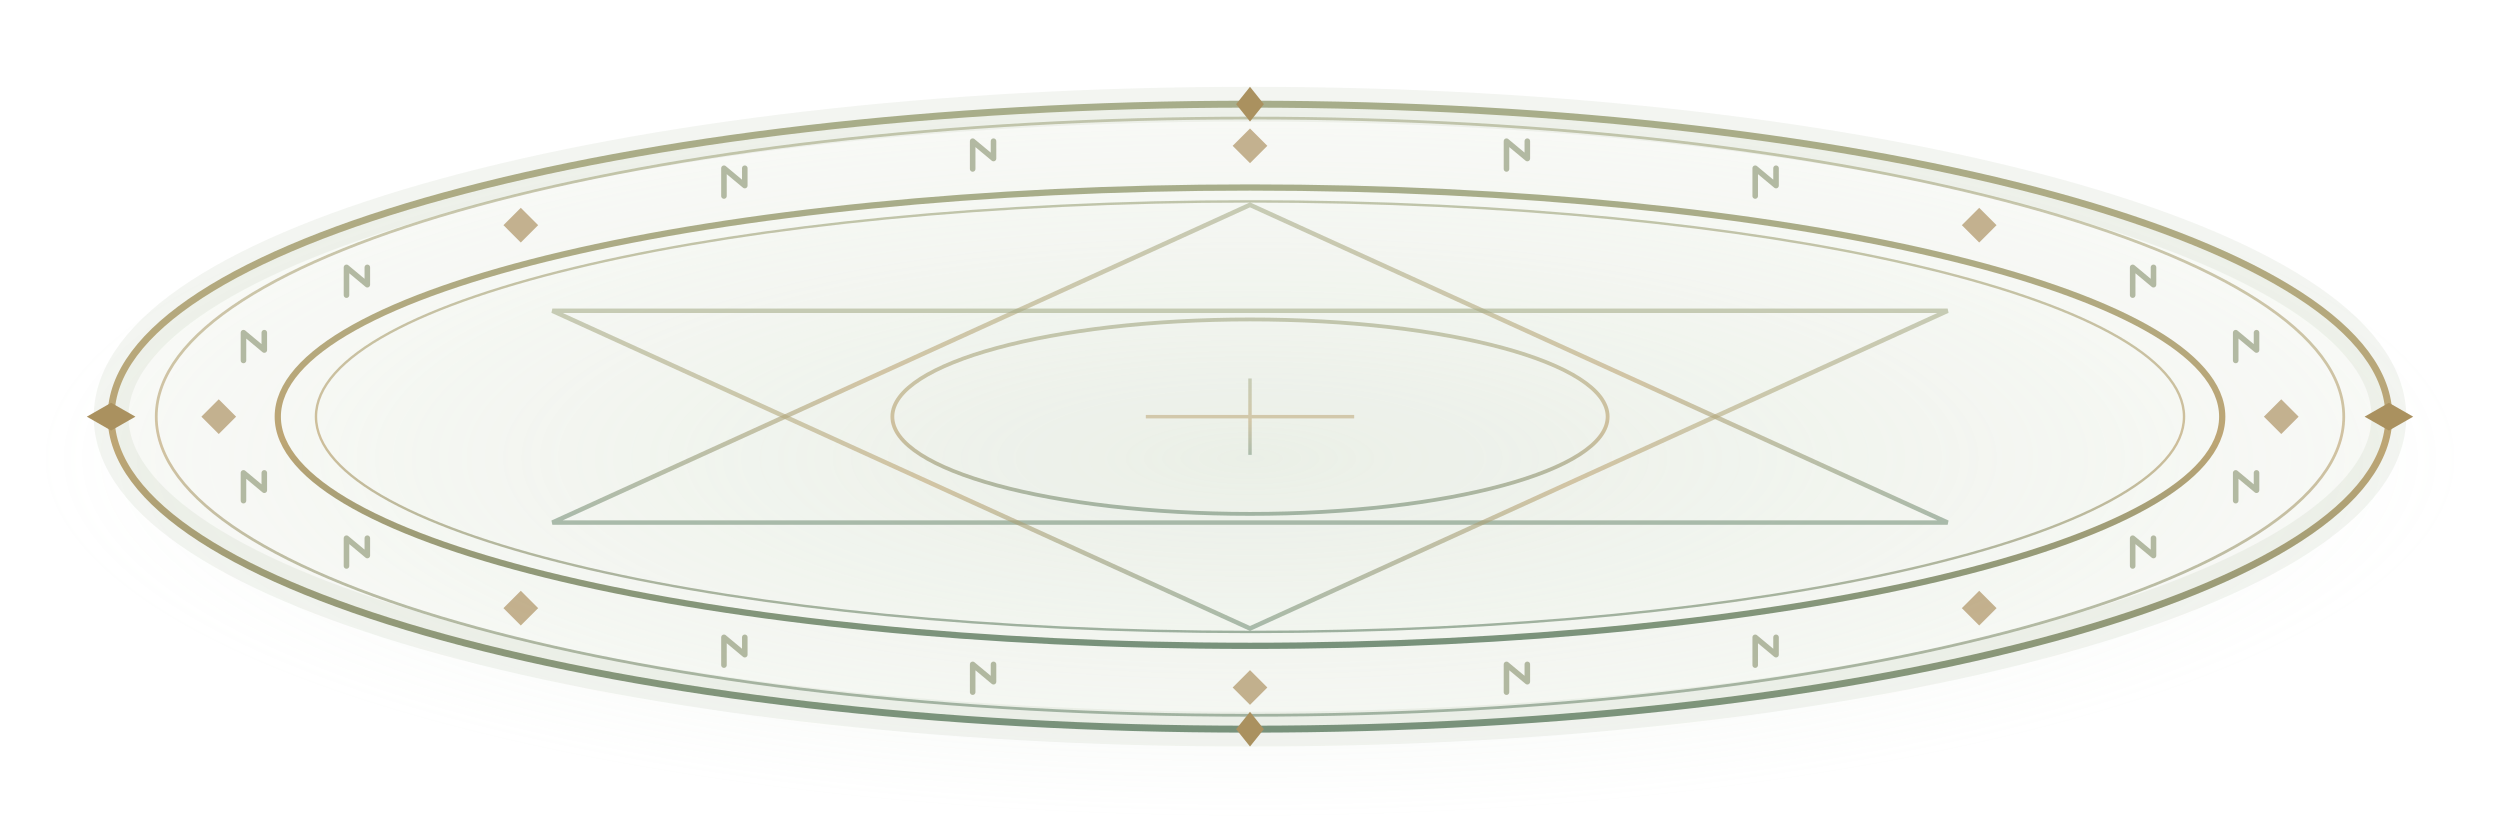
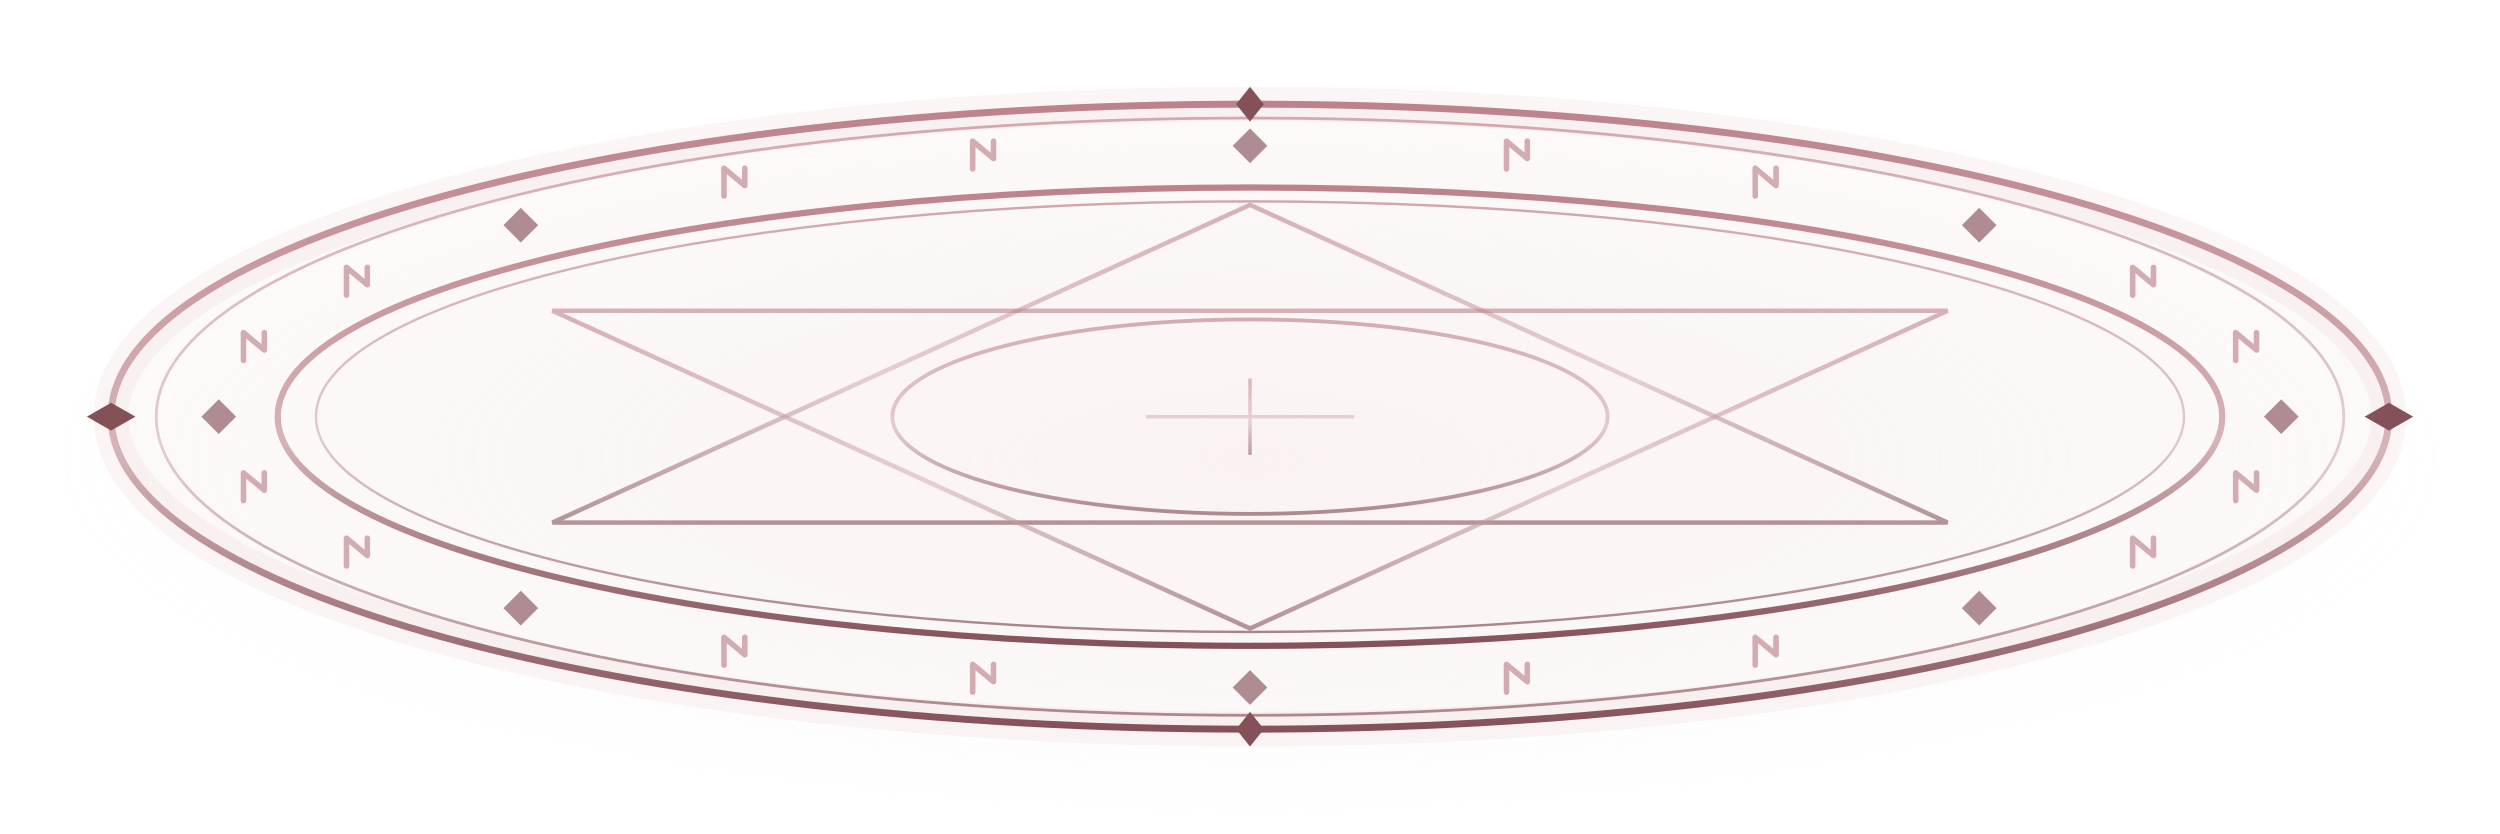
<svg xmlns="http://www.w3.org/2000/svg" width="720" height="240" viewBox="0 0 720 240">
  <defs>
    <radialGradient id="mist">
-       <stop stop-color="#b8cbb1" stop-opacity=".26" />
-       <stop offset="1" stop-color="#b8cbb1" stop-opacity="0" />
+       <stop stop-color="#efd9da" stop-opacity=".26" />
+       <stop offset="1" stop-color="#efd9da" stop-opacity="0" />
    </radialGradient>
-     <linearGradient id="gold" x2="0" y2="1">
-       <stop stop-color="#a7ad8a" />
-       <stop offset=".55" stop-color="#bda574" />
-       <stop offset="1" stop-color="#78927b" />
+     <linearGradient id="rose" x2="0" y2="1">
+       <stop stop-color="#bd828a" />
+       <stop offset=".55" stop-color="#d6b4b8" />
+       <stop offset="1" stop-color="#855159" />
    </linearGradient>
  </defs>
  <ellipse cx="360" cy="132" rx="352" ry="104" fill="url(#mist)" />
-   <ellipse cx="360" cy="120" rx="328" ry="90" fill="#e6eadd" fill-opacity=".22" stroke="#a3b498" stroke-opacity=".13" stroke-width="10" />
-   <g fill="none" stroke="url(#gold)">
+   <ellipse cx="360" cy="120" rx="328" ry="90" fill="#f6e8e8" fill-opacity=".22" stroke="#e1b2b6" stroke-opacity=".13" stroke-width="10" />
+   <g fill="none" stroke="url(#rose)">
    <ellipse cx="360" cy="120" rx="328" ry="90" stroke-width="2" />
    <ellipse cx="360" cy="120" rx="315" ry="86" stroke-width=".8" stroke-opacity=".65" />
    <ellipse cx="360" cy="120" rx="280" ry="66" stroke-width="1.8" />
    <ellipse cx="360" cy="120" rx="269" ry="62" stroke-width=".7" stroke-opacity=".7" />
    <polygon points="360,59 560.92,150.5 159.08,150.5" stroke-width="1.3" stroke-opacity=".6" />
    <polygon points="360,181 159.08,89.5 560.92,89.5" stroke-width="1.3" stroke-opacity=".6" />
    <ellipse cx="360" cy="120" rx="103" ry="28" stroke-width="1.1" stroke-opacity=".65" />
    <path d="M330 120h60M360 109v22" stroke-width="1" stroke-opacity=".55" />
  </g>
-   <path d="M657 115l5 5-5 5-5-5Z" fill="#a88a57" opacity=".65" />
-   <path d="M643.88 144.19v-8l6 5v-5" fill="none" stroke="#8e9674" stroke-width="1.6" stroke-linecap="round" stroke-linejoin="round" opacity=".65" />
-   <path d="M614.21 163v-8l6 5v-5" fill="none" stroke="#8e9674" stroke-width="1.6" stroke-linecap="round" stroke-linejoin="round" opacity=".65" />
-   <path d="M570.01 170.15l5 5-5 5-5-5Z" fill="#a88a57" opacity=".65" />
-   <path d="M505.5 191.55v-8l6 5v-5" fill="none" stroke="#8e9674" stroke-width="1.6" stroke-linecap="round" stroke-linejoin="round" opacity=".65" />
-   <path d="M433.87 199.34v-8l6 5v-5" fill="none" stroke="#8e9674" stroke-width="1.6" stroke-linecap="round" stroke-linejoin="round" opacity=".65" />
-   <path d="M360 193l5 5-5 5-5-5Z" fill="#a88a57" opacity=".65" />
-   <path d="M280.13 199.34v-8l6 5v-5" fill="none" stroke="#8e9674" stroke-width="1.6" stroke-linecap="round" stroke-linejoin="round" opacity=".65" />
-   <path d="M208.5 191.55v-8l6 5v-5" fill="none" stroke="#8e9674" stroke-width="1.6" stroke-linecap="round" stroke-linejoin="round" opacity=".65" />
-   <path d="M149.99 170.15l5 5-5 5-5-5Z" fill="#a88a57" opacity=".65" />
-   <path d="M99.79 163v-8l6 5v-5" fill="none" stroke="#8e9674" stroke-width="1.6" stroke-linecap="round" stroke-linejoin="round" opacity=".65" />
-   <path d="M70.12 144.19v-8l6 5v-5" fill="none" stroke="#8e9674" stroke-width="1.6" stroke-linecap="round" stroke-linejoin="round" opacity=".65" />
-   <path d="M63 115l5 5-5 5-5-5Z" fill="#a88a57" opacity=".65" />
-   <path d="M70.12 103.81v-8l6 5v-5" fill="none" stroke="#8e9674" stroke-width="1.6" stroke-linecap="round" stroke-linejoin="round" opacity=".65" />
-   <path d="M99.79 85v-8l6 5v-5" fill="none" stroke="#8e9674" stroke-width="1.6" stroke-linecap="round" stroke-linejoin="round" opacity=".65" />
-   <path d="M149.99 59.85l5 5-5 5-5-5Z" fill="#a88a57" opacity=".65" />
-   <path d="M208.5 56.45v-8l6 5v-5" fill="none" stroke="#8e9674" stroke-width="1.6" stroke-linecap="round" stroke-linejoin="round" opacity=".65" />
-   <path d="M280.13 48.66v-8l6 5v-5" fill="none" stroke="#8e9674" stroke-width="1.6" stroke-linecap="round" stroke-linejoin="round" opacity=".65" />
-   <path d="M360 37l5 5-5 5-5-5Z" fill="#a88a57" opacity=".65" />
-   <path d="M433.87 48.66v-8l6 5v-5" fill="none" stroke="#8e9674" stroke-width="1.6" stroke-linecap="round" stroke-linejoin="round" opacity=".65" />
-   <path d="M505.5 56.45v-8l6 5v-5" fill="none" stroke="#8e9674" stroke-width="1.6" stroke-linecap="round" stroke-linejoin="round" opacity=".65" />
-   <path d="M570.01 59.85l5 5-5 5-5-5Z" fill="#a88a57" opacity=".65" />
-   <path d="M614.21 85v-8l6 5v-5" fill="none" stroke="#8e9674" stroke-width="1.6" stroke-linecap="round" stroke-linejoin="round" opacity=".65" />
-   <path d="M643.88 103.81v-8l6 5v-5" fill="none" stroke="#8e9674" stroke-width="1.6" stroke-linecap="round" stroke-linejoin="round" opacity=".65" />
-   <g fill="#aa915f">
+   <path d="M657 115l5 5-5 5-5-5Z" fill="#855159" opacity=".65" />
+   <path d="M643.88 144.19v-8l6 5v-5" fill="none" stroke="#bd828a" stroke-width="1.6" stroke-linecap="round" stroke-linejoin="round" opacity=".65" />
+   <path d="M614.21 163v-8l6 5v-5" fill="none" stroke="#bd828a" stroke-width="1.6" stroke-linecap="round" stroke-linejoin="round" opacity=".65" />
+   <path d="M570.01 170.15l5 5-5 5-5-5Z" fill="#855159" opacity=".65" />
+   <path d="M505.5 191.55v-8l6 5v-5" fill="none" stroke="#bd828a" stroke-width="1.6" stroke-linecap="round" stroke-linejoin="round" opacity=".65" />
+   <path d="M433.87 199.34v-8l6 5v-5" fill="none" stroke="#bd828a" stroke-width="1.6" stroke-linecap="round" stroke-linejoin="round" opacity=".65" />
+   <path d="M360 193l5 5-5 5-5-5Z" fill="#855159" opacity=".65" />
+   <path d="M280.13 199.34v-8l6 5v-5" fill="none" stroke="#bd828a" stroke-width="1.6" stroke-linecap="round" stroke-linejoin="round" opacity=".65" />
+   <path d="M208.5 191.55v-8l6 5v-5" fill="none" stroke="#bd828a" stroke-width="1.6" stroke-linecap="round" stroke-linejoin="round" opacity=".65" />
+   <path d="M149.99 170.15l5 5-5 5-5-5Z" fill="#855159" opacity=".65" />
+   <path d="M99.79 163v-8l6 5v-5" fill="none" stroke="#bd828a" stroke-width="1.6" stroke-linecap="round" stroke-linejoin="round" opacity=".65" />
+   <path d="M70.12 144.19v-8l6 5v-5" fill="none" stroke="#bd828a" stroke-width="1.6" stroke-linecap="round" stroke-linejoin="round" opacity=".65" />
+   <path d="M63 115l5 5-5 5-5-5Z" fill="#855159" opacity=".65" />
+   <path d="M70.12 103.81v-8l6 5v-5" fill="none" stroke="#bd828a" stroke-width="1.6" stroke-linecap="round" stroke-linejoin="round" opacity=".65" />
+   <path d="M99.79 85v-8l6 5v-5" fill="none" stroke="#bd828a" stroke-width="1.6" stroke-linecap="round" stroke-linejoin="round" opacity=".65" />
+   <path d="M149.99 59.85l5 5-5 5-5-5Z" fill="#855159" opacity=".65" />
+   <path d="M208.5 56.45v-8l6 5v-5" fill="none" stroke="#bd828a" stroke-width="1.6" stroke-linecap="round" stroke-linejoin="round" opacity=".65" />
+   <path d="M280.13 48.66v-8l6 5v-5" fill="none" stroke="#bd828a" stroke-width="1.6" stroke-linecap="round" stroke-linejoin="round" opacity=".65" />
+   <path d="M360 37l5 5-5 5-5-5Z" fill="#855159" opacity=".65" />
+   <path d="M433.87 48.66v-8l6 5v-5" fill="none" stroke="#bd828a" stroke-width="1.6" stroke-linecap="round" stroke-linejoin="round" opacity=".65" />
+   <path d="M505.5 56.45v-8l6 5v-5" fill="none" stroke="#bd828a" stroke-width="1.6" stroke-linecap="round" stroke-linejoin="round" opacity=".65" />
+   <path d="M570.01 59.85l5 5-5 5-5-5Z" fill="#855159" opacity=".65" />
+   <path d="M614.21 85v-8l6 5v-5" fill="none" stroke="#bd828a" stroke-width="1.6" stroke-linecap="round" stroke-linejoin="round" opacity=".65" />
+   <path d="M643.88 103.81v-8l6 5v-5" fill="none" stroke="#bd828a" stroke-width="1.6" stroke-linecap="round" stroke-linejoin="round" opacity=".65" />
+   <g fill="#855159">
    <path d="M25 120l7-4 7 4-7 4ZM681 120l7-4 7 4-7 4Z" />
    <path d="M360 25l4 5-4 5-4-5ZM360 205l4 5-4 5-4-5Z" />
  </g>
</svg>
